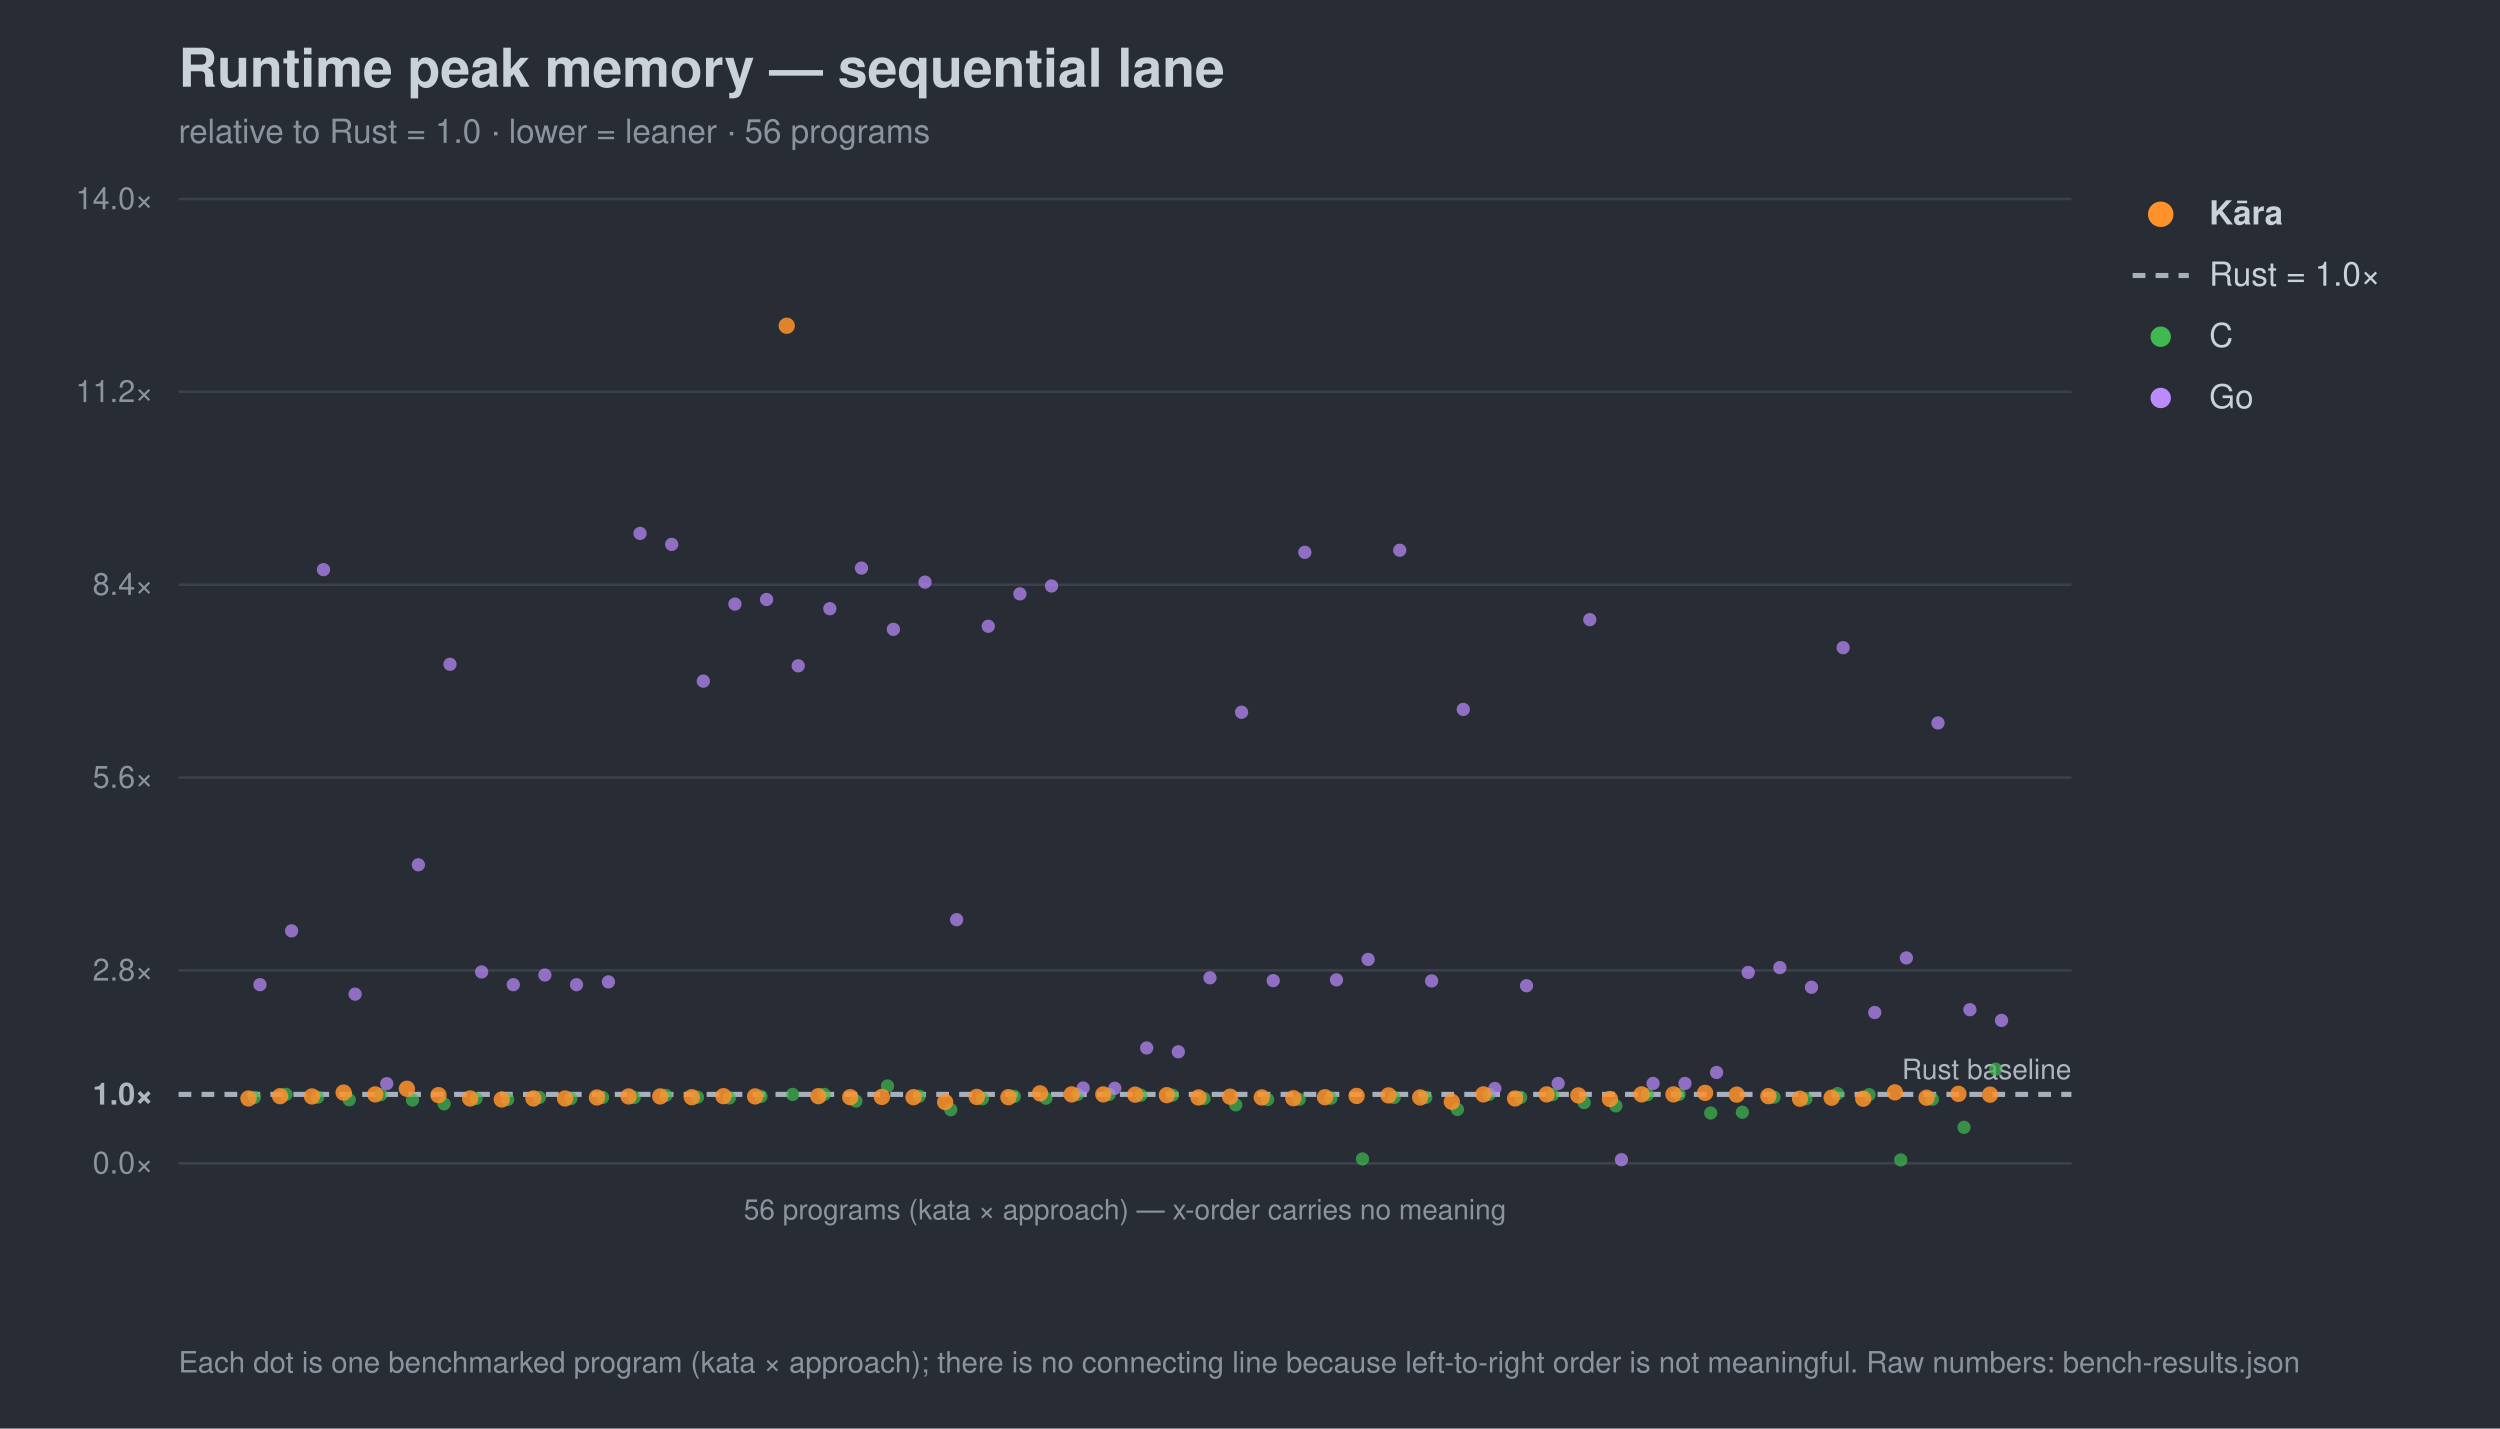
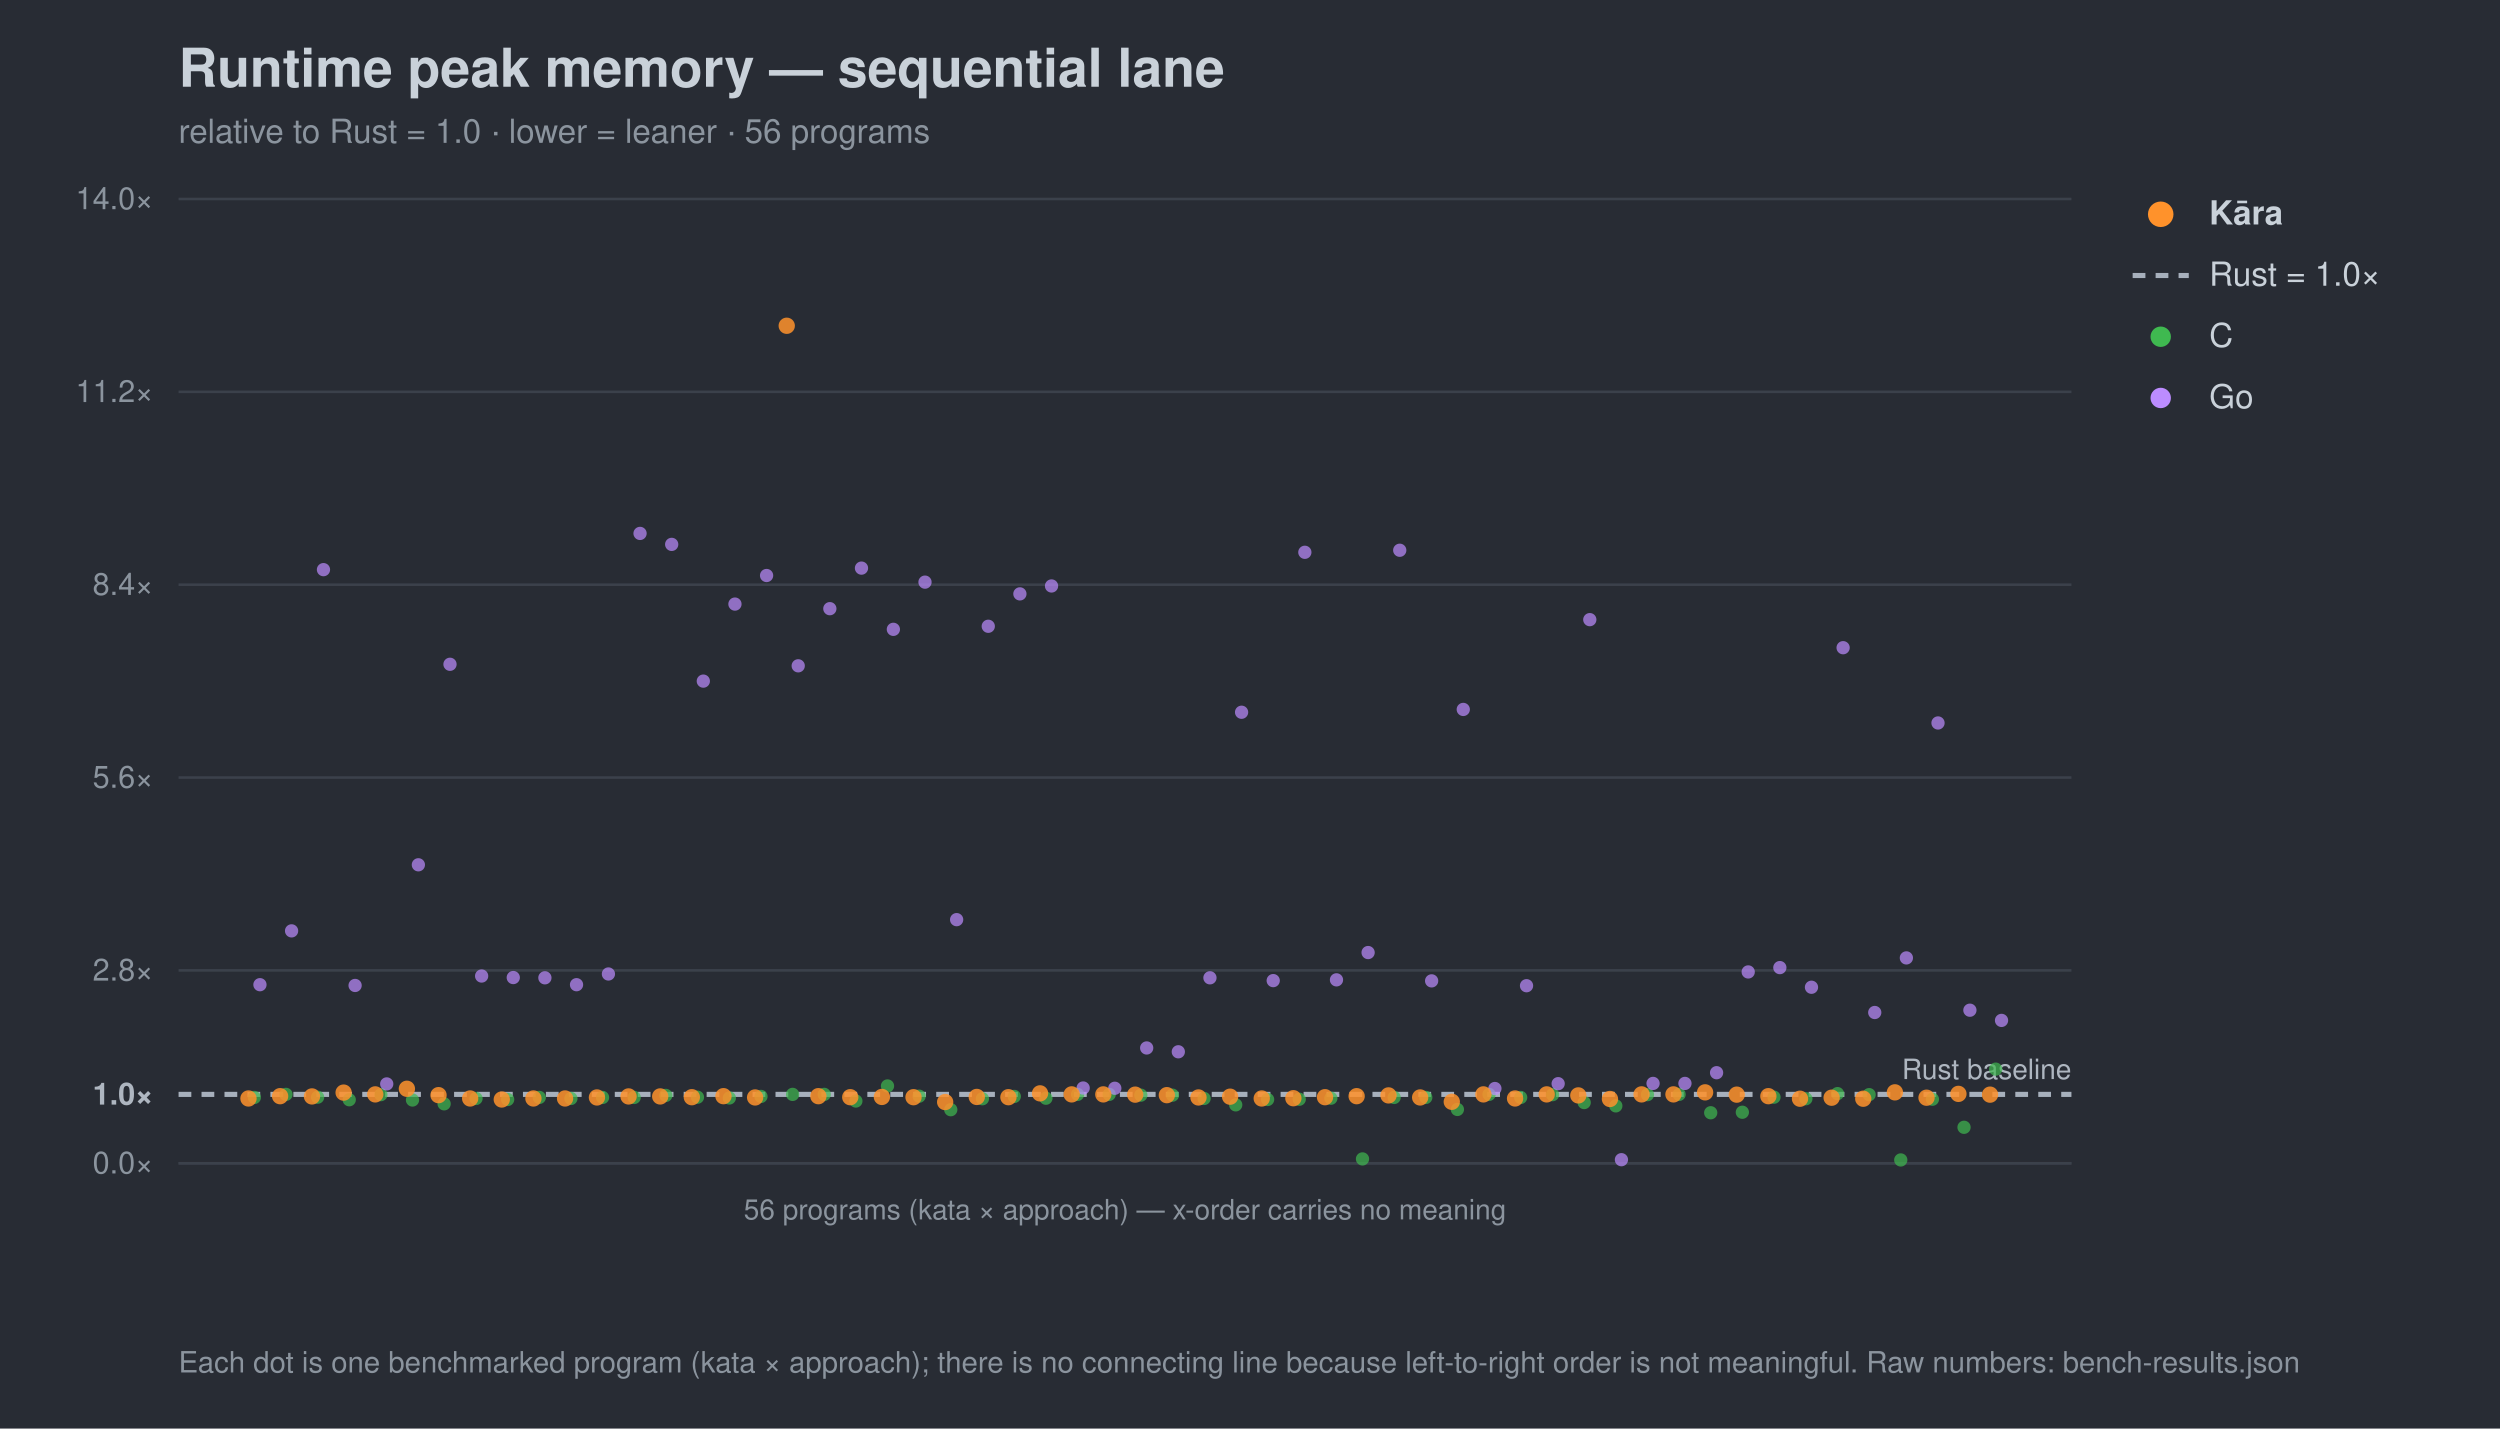
<svg xmlns="http://www.w3.org/2000/svg" width="980" height="560" viewBox="0 0 980 560" font-family="-apple-system,Segoe UI,Helvetica,Arial,sans-serif">
  <rect width="980" height="560" fill="#282c34" />
  <text x="70" y="34" font-size="21" font-weight="700" fill="#c9d1d9">Runtime peak memory — sequential lane</text>
  <text x="70" y="56" font-size="13" fill="#8b949e">relative to Rust = 1.0 · lower = leaner · 56 programs</text>
  <line x1="70" y1="456.0" x2="812" y2="456.0" stroke="#3b414b" stroke-width="1" />
  <text x="60" y="460.0" font-size="12" text-anchor="end" fill="#8b949e">0.0×</text>
  <line x1="70" y1="429.0" x2="812" y2="429.0" stroke="#a7b0bc" stroke-width="2" stroke-dasharray="5 4" />
  <text x="60" y="433.0" font-size="12" text-anchor="end" fill="#aeb6c0" font-weight="700">1.0×</text>
  <line x1="70" y1="380.4" x2="812" y2="380.4" stroke="#3b414b" stroke-width="1" />
  <text x="60" y="384.4" font-size="12" text-anchor="end" fill="#8b949e">2.8×</text>
  <line x1="70" y1="304.8" x2="812" y2="304.8" stroke="#3b414b" stroke-width="1" />
  <text x="60" y="308.8" font-size="12" text-anchor="end" fill="#8b949e">5.6×</text>
  <line x1="70" y1="229.2" x2="812" y2="229.2" stroke="#3b414b" stroke-width="1" />
  <text x="60" y="233.2" font-size="12" text-anchor="end" fill="#8b949e">8.4×</text>
  <line x1="70" y1="153.6" x2="812" y2="153.6" stroke="#3b414b" stroke-width="1" />
  <text x="60" y="157.6" font-size="12" text-anchor="end" fill="#8b949e">11.2×</text>
  <line x1="70" y1="78.0" x2="812" y2="78.0" stroke="#3b414b" stroke-width="1" />
  <text x="60" y="82.0" font-size="12" text-anchor="end" fill="#8b949e">14.0×</text>
  <text x="812" y="423.0" font-size="11" text-anchor="end" fill="#aeb6c0">Rust baseline</text>
  <line x1="70" y1="456" x2="812" y2="456" stroke="#3b414b" />
  <text x="441.0" y="478" font-size="11" text-anchor="middle" fill="#8b949e">56 programs (kata × approach) — x-order carries no meaning</text>
  <circle cx="99.7" cy="430.2" r="2.6" fill="#3fb950" opacity="0.7" />
  <circle cx="112.1" cy="429.0" r="2.6" fill="#3fb950" opacity="0.7" />
  <circle cx="124.5" cy="430.1" r="2.6" fill="#3fb950" opacity="0.7" />
  <circle cx="136.9" cy="431.1" r="2.6" fill="#3fb950" opacity="0.7" />
  <circle cx="149.3" cy="429.1" r="2.6" fill="#3fb950" opacity="0.7" />
  <circle cx="161.7" cy="431.2" r="2.6" fill="#3fb950" opacity="0.7" />
  <circle cx="174.1" cy="432.7" r="2.6" fill="#3fb950" opacity="0.7" />
  <circle cx="186.6" cy="430.6" r="2.6" fill="#3fb950" opacity="0.7" />
  <circle cx="199.0" cy="431.0" r="2.6" fill="#3fb950" opacity="0.7" />
  <circle cx="211.4" cy="430.2" r="2.6" fill="#3fb950" opacity="0.7" />
  <circle cx="223.8" cy="430.6" r="2.6" fill="#3fb950" opacity="0.7" />
  <circle cx="236.2" cy="430.2" r="2.6" fill="#3fb950" opacity="0.7" />
  <circle cx="248.6" cy="430.2" r="2.6" fill="#3fb950" opacity="0.7" />
  <circle cx="261.0" cy="429.4" r="2.6" fill="#3fb950" opacity="0.7" />
  <circle cx="273.4" cy="430.1" r="2.6" fill="#3fb950" opacity="0.7" />
  <circle cx="285.9" cy="430.4" r="2.6" fill="#3fb950" opacity="0.7" />
  <circle cx="298.3" cy="429.8" r="2.6" fill="#3fb950" opacity="0.7" />
  <circle cx="310.7" cy="429.0" r="2.6" fill="#3fb950" opacity="0.7" />
  <circle cx="323.1" cy="429.0" r="2.6" fill="#3fb950" opacity="0.7" />
  <circle cx="335.5" cy="431.6" r="2.6" fill="#3fb950" opacity="0.7" />
  <circle cx="347.9" cy="425.7" r="2.6" fill="#3fb950" opacity="0.7" />
  <circle cx="360.3" cy="429.7" r="2.6" fill="#3fb950" opacity="0.7" />
  <circle cx="372.7" cy="435.0" r="2.6" fill="#3fb950" opacity="0.7" />
  <circle cx="385.1" cy="430.7" r="2.6" fill="#3fb950" opacity="0.7" />
  <circle cx="397.6" cy="429.8" r="2.6" fill="#3fb950" opacity="0.7" />
  <circle cx="410.0" cy="430.5" r="2.6" fill="#3fb950" opacity="0.7" />
  <circle cx="422.4" cy="429.0" r="2.6" fill="#3fb950" opacity="0.7" />
  <circle cx="434.8" cy="429.0" r="2.6" fill="#3fb950" opacity="0.7" />
  <circle cx="447.2" cy="429.3" r="2.6" fill="#3fb950" opacity="0.7" />
  <circle cx="459.6" cy="429.3" r="2.6" fill="#3fb950" opacity="0.7" />
  <circle cx="472.0" cy="430.6" r="2.6" fill="#3fb950" opacity="0.7" />
  <circle cx="484.4" cy="433.1" r="2.6" fill="#3fb950" opacity="0.7" />
  <circle cx="496.9" cy="431.0" r="2.6" fill="#3fb950" opacity="0.7" />
  <circle cx="509.3" cy="430.9" r="2.6" fill="#3fb950" opacity="0.7" />
  <circle cx="521.7" cy="430.5" r="2.6" fill="#3fb950" opacity="0.7" />
  <circle cx="534.1" cy="454.3" r="2.6" fill="#3fb950" opacity="0.7" />
  <circle cx="546.5" cy="430.2" r="2.6" fill="#3fb950" opacity="0.7" />
  <circle cx="558.9" cy="430.2" r="2.6" fill="#3fb950" opacity="0.7" />
  <circle cx="571.3" cy="434.9" r="2.6" fill="#3fb950" opacity="0.7" />
  <circle cx="583.7" cy="429.0" r="2.6" fill="#3fb950" opacity="0.7" />
  <circle cx="596.1" cy="430.2" r="2.6" fill="#3fb950" opacity="0.7" />
  <circle cx="608.6" cy="429.1" r="2.6" fill="#3fb950" opacity="0.7" />
  <circle cx="621.0" cy="432.2" r="2.6" fill="#3fb950" opacity="0.7" />
  <circle cx="633.4" cy="433.5" r="2.6" fill="#3fb950" opacity="0.7" />
  <circle cx="645.8" cy="429.1" r="2.6" fill="#3fb950" opacity="0.7" />
  <circle cx="658.2" cy="429.0" r="2.6" fill="#3fb950" opacity="0.7" />
-   <circle cx="670.6" cy="436.3" r="2.6" fill="#3fb950" opacity="0.7" />
+   <circle cx="670.6" cy="436.2" r="2.6" fill="#3fb950" opacity="0.7" />
  <circle cx="683.0" cy="436.0" r="2.6" fill="#3fb950" opacity="0.7" />
  <circle cx="695.4" cy="430.1" r="2.6" fill="#3fb950" opacity="0.7" />
  <circle cx="707.9" cy="430.7" r="2.6" fill="#3fb950" opacity="0.7" />
  <circle cx="720.3" cy="428.7" r="2.6" fill="#3fb950" opacity="0.7" />
  <circle cx="732.7" cy="429.1" r="2.6" fill="#3fb950" opacity="0.7" />
  <circle cx="745.1" cy="454.7" r="2.6" fill="#3fb950" opacity="0.7" />
  <circle cx="757.5" cy="430.9" r="2.6" fill="#3fb950" opacity="0.7" />
  <circle cx="769.9" cy="441.9" r="2.6" fill="#3fb950" opacity="0.7" />
  <circle cx="782.3" cy="419.1" r="2.6" fill="#3fb950" opacity="0.7" />
  <circle cx="101.9" cy="386.0" r="2.6" fill="#bc8cff" opacity="0.7" />
  <circle cx="114.3" cy="364.9" r="2.6" fill="#bc8cff" opacity="0.7" />
  <circle cx="126.8" cy="223.3" r="2.6" fill="#bc8cff" opacity="0.7" />
-   <circle cx="139.2" cy="389.7" r="2.6" fill="#bc8cff" opacity="0.7" />
-   <circle cx="151.6" cy="424.8" r="2.6" fill="#bc8cff" opacity="0.7" />
+   <circle cx="139.2" cy="386.3" r="2.6" fill="#bc8cff" opacity="0.7" />
+   <circle cx="151.6" cy="424.9" r="2.6" fill="#bc8cff" opacity="0.7" />
  <circle cx="164.0" cy="339.0" r="2.6" fill="#bc8cff" opacity="0.7" />
  <circle cx="176.4" cy="260.4" r="2.6" fill="#bc8cff" opacity="0.7" />
-   <circle cx="188.8" cy="381.0" r="2.6" fill="#bc8cff" opacity="0.7" />
-   <circle cx="201.2" cy="386.0" r="2.6" fill="#bc8cff" opacity="0.7" />
-   <circle cx="213.6" cy="382.2" r="2.6" fill="#bc8cff" opacity="0.7" />
+   <circle cx="188.8" cy="382.6" r="2.6" fill="#bc8cff" opacity="0.7" />
+   <circle cx="201.2" cy="383.2" r="2.6" fill="#bc8cff" opacity="0.7" />
+   <circle cx="213.6" cy="383.3" r="2.6" fill="#bc8cff" opacity="0.7" />
  <circle cx="226.0" cy="386.0" r="2.6" fill="#bc8cff" opacity="0.7" />
-   <circle cx="238.5" cy="384.9" r="2.6" fill="#bc8cff" opacity="0.7" />
+   <circle cx="238.5" cy="381.8" r="2.6" fill="#bc8cff" opacity="0.7" />
  <circle cx="250.9" cy="209.1" r="2.6" fill="#bc8cff" opacity="0.7" />
  <circle cx="263.3" cy="213.4" r="2.6" fill="#bc8cff" opacity="0.7" />
  <circle cx="275.7" cy="267.0" r="2.6" fill="#bc8cff" opacity="0.7" />
  <circle cx="288.1" cy="236.8" r="2.6" fill="#bc8cff" opacity="0.7" />
-   <circle cx="300.5" cy="235.0" r="2.6" fill="#bc8cff" opacity="0.7" />
+   <circle cx="300.5" cy="225.6" r="2.6" fill="#bc8cff" opacity="0.7" />
  <circle cx="312.9" cy="261.0" r="2.6" fill="#bc8cff" opacity="0.7" />
  <circle cx="325.3" cy="238.6" r="2.6" fill="#bc8cff" opacity="0.7" />
  <circle cx="337.7" cy="222.7" r="2.6" fill="#bc8cff" opacity="0.7" />
  <circle cx="350.2" cy="246.7" r="2.6" fill="#bc8cff" opacity="0.7" />
  <circle cx="362.6" cy="228.2" r="2.6" fill="#bc8cff" opacity="0.7" />
  <circle cx="375.0" cy="360.5" r="2.6" fill="#bc8cff" opacity="0.7" />
  <circle cx="387.4" cy="245.5" r="2.6" fill="#bc8cff" opacity="0.7" />
  <circle cx="399.8" cy="232.8" r="2.6" fill="#bc8cff" opacity="0.7" />
  <circle cx="412.2" cy="229.7" r="2.6" fill="#bc8cff" opacity="0.7" />
  <circle cx="424.6" cy="426.5" r="2.6" fill="#bc8cff" opacity="0.7" />
  <circle cx="437.0" cy="426.6" r="2.6" fill="#bc8cff" opacity="0.7" />
  <circle cx="449.5" cy="410.8" r="2.6" fill="#bc8cff" opacity="0.7" />
  <circle cx="461.9" cy="412.3" r="2.6" fill="#bc8cff" opacity="0.7" />
  <circle cx="474.3" cy="383.3" r="2.6" fill="#bc8cff" opacity="0.7" />
  <circle cx="486.7" cy="279.2" r="2.6" fill="#bc8cff" opacity="0.7" />
  <circle cx="499.1" cy="384.4" r="2.6" fill="#bc8cff" opacity="0.7" />
  <circle cx="511.5" cy="216.5" r="2.6" fill="#bc8cff" opacity="0.7" />
  <circle cx="523.9" cy="384.1" r="2.6" fill="#bc8cff" opacity="0.7" />
-   <circle cx="536.3" cy="376.1" r="2.6" fill="#bc8cff" opacity="0.7" />
+   <circle cx="536.3" cy="373.4" r="2.6" fill="#bc8cff" opacity="0.7" />
  <circle cx="548.7" cy="215.7" r="2.6" fill="#bc8cff" opacity="0.7" />
  <circle cx="561.2" cy="384.5" r="2.6" fill="#bc8cff" opacity="0.7" />
  <circle cx="573.6" cy="278.1" r="2.6" fill="#bc8cff" opacity="0.7" />
  <circle cx="586.0" cy="426.7" r="2.6" fill="#bc8cff" opacity="0.7" />
  <circle cx="598.4" cy="386.4" r="2.6" fill="#bc8cff" opacity="0.7" />
-   <circle cx="610.8" cy="424.7" r="2.6" fill="#bc8cff" opacity="0.7" />
+   <circle cx="610.8" cy="424.8" r="2.6" fill="#bc8cff" opacity="0.7" />
  <circle cx="623.2" cy="242.9" r="2.6" fill="#bc8cff" opacity="0.7" />
  <circle cx="635.6" cy="454.6" r="2.6" fill="#bc8cff" opacity="0.7" />
  <circle cx="648.0" cy="424.7" r="2.6" fill="#bc8cff" opacity="0.7" />
  <circle cx="660.5" cy="424.7" r="2.6" fill="#bc8cff" opacity="0.7" />
-   <circle cx="672.9" cy="420.4" r="2.6" fill="#bc8cff" opacity="0.7" />
-   <circle cx="685.3" cy="381.2" r="2.6" fill="#bc8cff" opacity="0.7" />
+   <circle cx="672.9" cy="420.5" r="2.6" fill="#bc8cff" opacity="0.7" />
+   <circle cx="685.3" cy="381.0" r="2.6" fill="#bc8cff" opacity="0.7" />
  <circle cx="697.7" cy="379.3" r="2.6" fill="#bc8cff" opacity="0.7" />
  <circle cx="710.1" cy="387.0" r="2.6" fill="#bc8cff" opacity="0.7" />
  <circle cx="722.5" cy="253.9" r="2.6" fill="#bc8cff" opacity="0.7" />
  <circle cx="734.9" cy="396.9" r="2.6" fill="#bc8cff" opacity="0.7" />
  <circle cx="747.3" cy="375.5" r="2.6" fill="#bc8cff" opacity="0.7" />
  <circle cx="759.7" cy="283.4" r="2.6" fill="#bc8cff" opacity="0.7" />
-   <circle cx="772.2" cy="395.8" r="2.6" fill="#bc8cff" opacity="0.7" />
+   <circle cx="772.2" cy="396.0" r="2.6" fill="#bc8cff" opacity="0.7" />
  <circle cx="784.6" cy="400.0" r="2.6" fill="#bc8cff" opacity="0.7" />
  <circle cx="97.4" cy="430.6" r="3.2" fill="#ff922b" opacity="0.85" />
  <circle cx="109.8" cy="429.7" r="3.2" fill="#ff922b" opacity="0.85" />
  <circle cx="122.3" cy="429.8" r="3.2" fill="#ff922b" opacity="0.85" />
  <circle cx="134.7" cy="428.3" r="3.2" fill="#ff922b" opacity="0.85" />
  <circle cx="147.1" cy="429.0" r="3.2" fill="#ff922b" opacity="0.85" />
  <circle cx="159.5" cy="426.8" r="3.2" fill="#ff922b" opacity="0.85" />
  <circle cx="171.9" cy="429.3" r="3.2" fill="#ff922b" opacity="0.85" />
  <circle cx="184.3" cy="430.6" r="3.2" fill="#ff922b" opacity="0.85" />
  <circle cx="196.7" cy="431.0" r="3.2" fill="#ff922b" opacity="0.85" />
  <circle cx="209.1" cy="430.6" r="3.2" fill="#ff922b" opacity="0.85" />
  <circle cx="221.5" cy="430.6" r="3.2" fill="#ff922b" opacity="0.85" />
  <circle cx="234.0" cy="430.2" r="3.2" fill="#ff922b" opacity="0.85" />
  <circle cx="246.4" cy="429.8" r="3.2" fill="#ff922b" opacity="0.85" />
  <circle cx="258.8" cy="429.8" r="3.2" fill="#ff922b" opacity="0.85" />
  <circle cx="271.2" cy="430.1" r="3.2" fill="#ff922b" opacity="0.85" />
  <circle cx="283.6" cy="429.7" r="3.2" fill="#ff922b" opacity="0.85" />
-   <circle cx="296.0" cy="429.8" r="3.2" fill="#ff922b" opacity="0.85" />
+   <circle cx="296.0" cy="430.2" r="3.2" fill="#ff922b" opacity="0.85" />
  <circle cx="308.4" cy="127.7" r="3.2" fill="#ff922b" opacity="0.85" />
  <circle cx="320.8" cy="429.7" r="3.2" fill="#ff922b" opacity="0.85" />
  <circle cx="333.3" cy="430.1" r="3.2" fill="#ff922b" opacity="0.85" />
  <circle cx="345.7" cy="430.0" r="3.2" fill="#ff922b" opacity="0.85" />
  <circle cx="358.1" cy="430.1" r="3.2" fill="#ff922b" opacity="0.85" />
  <circle cx="370.5" cy="432.0" r="3.2" fill="#ff922b" opacity="0.85" />
  <circle cx="382.9" cy="430.0" r="3.2" fill="#ff922b" opacity="0.85" />
  <circle cx="395.3" cy="430.1" r="3.2" fill="#ff922b" opacity="0.85" />
  <circle cx="407.7" cy="428.6" r="3.2" fill="#ff922b" opacity="0.85" />
  <circle cx="420.1" cy="429.0" r="3.2" fill="#ff922b" opacity="0.85" />
  <circle cx="432.5" cy="429.0" r="3.2" fill="#ff922b" opacity="0.85" />
  <circle cx="445.0" cy="429.1" r="3.2" fill="#ff922b" opacity="0.85" />
  <circle cx="457.4" cy="429.3" r="3.2" fill="#ff922b" opacity="0.85" />
  <circle cx="469.8" cy="430.2" r="3.2" fill="#ff922b" opacity="0.85" />
  <circle cx="482.2" cy="429.9" r="3.2" fill="#ff922b" opacity="0.85" />
-   <circle cx="494.6" cy="430.2" r="3.2" fill="#ff922b" opacity="0.85" />
+   <circle cx="494.6" cy="430.6" r="3.2" fill="#ff922b" opacity="0.85" />
  <circle cx="507.0" cy="430.5" r="3.2" fill="#ff922b" opacity="0.85" />
  <circle cx="519.4" cy="430.1" r="3.2" fill="#ff922b" opacity="0.85" />
-   <circle cx="531.8" cy="429.6" r="3.2" fill="#ff922b" opacity="0.85" />
+   <circle cx="531.8" cy="429.7" r="3.2" fill="#ff922b" opacity="0.85" />
  <circle cx="544.3" cy="429.4" r="3.2" fill="#ff922b" opacity="0.85" />
  <circle cx="556.7" cy="430.2" r="3.2" fill="#ff922b" opacity="0.85" />
  <circle cx="569.1" cy="431.9" r="3.2" fill="#ff922b" opacity="0.85" />
  <circle cx="581.5" cy="429.0" r="3.2" fill="#ff922b" opacity="0.85" />
  <circle cx="593.9" cy="430.6" r="3.2" fill="#ff922b" opacity="0.85" />
  <circle cx="606.3" cy="429.0" r="3.2" fill="#ff922b" opacity="0.85" />
  <circle cx="618.7" cy="429.4" r="3.2" fill="#ff922b" opacity="0.85" />
  <circle cx="631.1" cy="430.8" r="3.2" fill="#ff922b" opacity="0.85" />
  <circle cx="643.5" cy="429.0" r="3.2" fill="#ff922b" opacity="0.85" />
  <circle cx="656.0" cy="429.0" r="3.2" fill="#ff922b" opacity="0.85" />
-   <circle cx="668.4" cy="428.4" r="3.2" fill="#ff922b" opacity="0.85" />
+   <circle cx="668.4" cy="428.2" r="3.2" fill="#ff922b" opacity="0.85" />
  <circle cx="680.8" cy="429.1" r="3.2" fill="#ff922b" opacity="0.85" />
  <circle cx="693.2" cy="429.7" r="3.2" fill="#ff922b" opacity="0.85" />
  <circle cx="705.6" cy="430.7" r="3.2" fill="#ff922b" opacity="0.85" />
  <circle cx="718.0" cy="430.3" r="3.2" fill="#ff922b" opacity="0.85" />
  <circle cx="730.4" cy="430.7" r="3.2" fill="#ff922b" opacity="0.85" />
  <circle cx="742.8" cy="428.2" r="3.2" fill="#ff922b" opacity="0.85" />
  <circle cx="755.2" cy="430.3" r="3.2" fill="#ff922b" opacity="0.85" />
  <circle cx="767.7" cy="428.8" r="3.2" fill="#ff922b" opacity="0.85" />
  <circle cx="780.1" cy="429.1" r="3.2" fill="#ff922b" opacity="0.85" />
  <circle cx="847" cy="84" r="5" fill="#ff922b" />
  <text x="866" y="88" font-size="13" fill="#c9d1d9" font-weight="700">Kāra</text>
  <line x1="836" y1="108" x2="858" y2="108" stroke="#a7b0bc" stroke-width="2" stroke-dasharray="5 4" />
  <text x="866" y="112" font-size="13" fill="#c9d1d9" font-weight="400">Rust = 1.0×</text>
  <circle cx="847" cy="132" r="4" fill="#3fb950" />
  <text x="866" y="136" font-size="13" fill="#c9d1d9" font-weight="400">C</text>
  <circle cx="847" cy="156" r="4" fill="#bc8cff" />
  <text x="866" y="160" font-size="13" fill="#c9d1d9" font-weight="400">Go</text>
  <text x="70" y="538" font-size="11.5" fill="#8b949e">Each dot is one benchmarked program (kata × approach); there is no connecting line because left-to-right order is not meaningful. Raw numbers: bench-results.json</text>
</svg>
